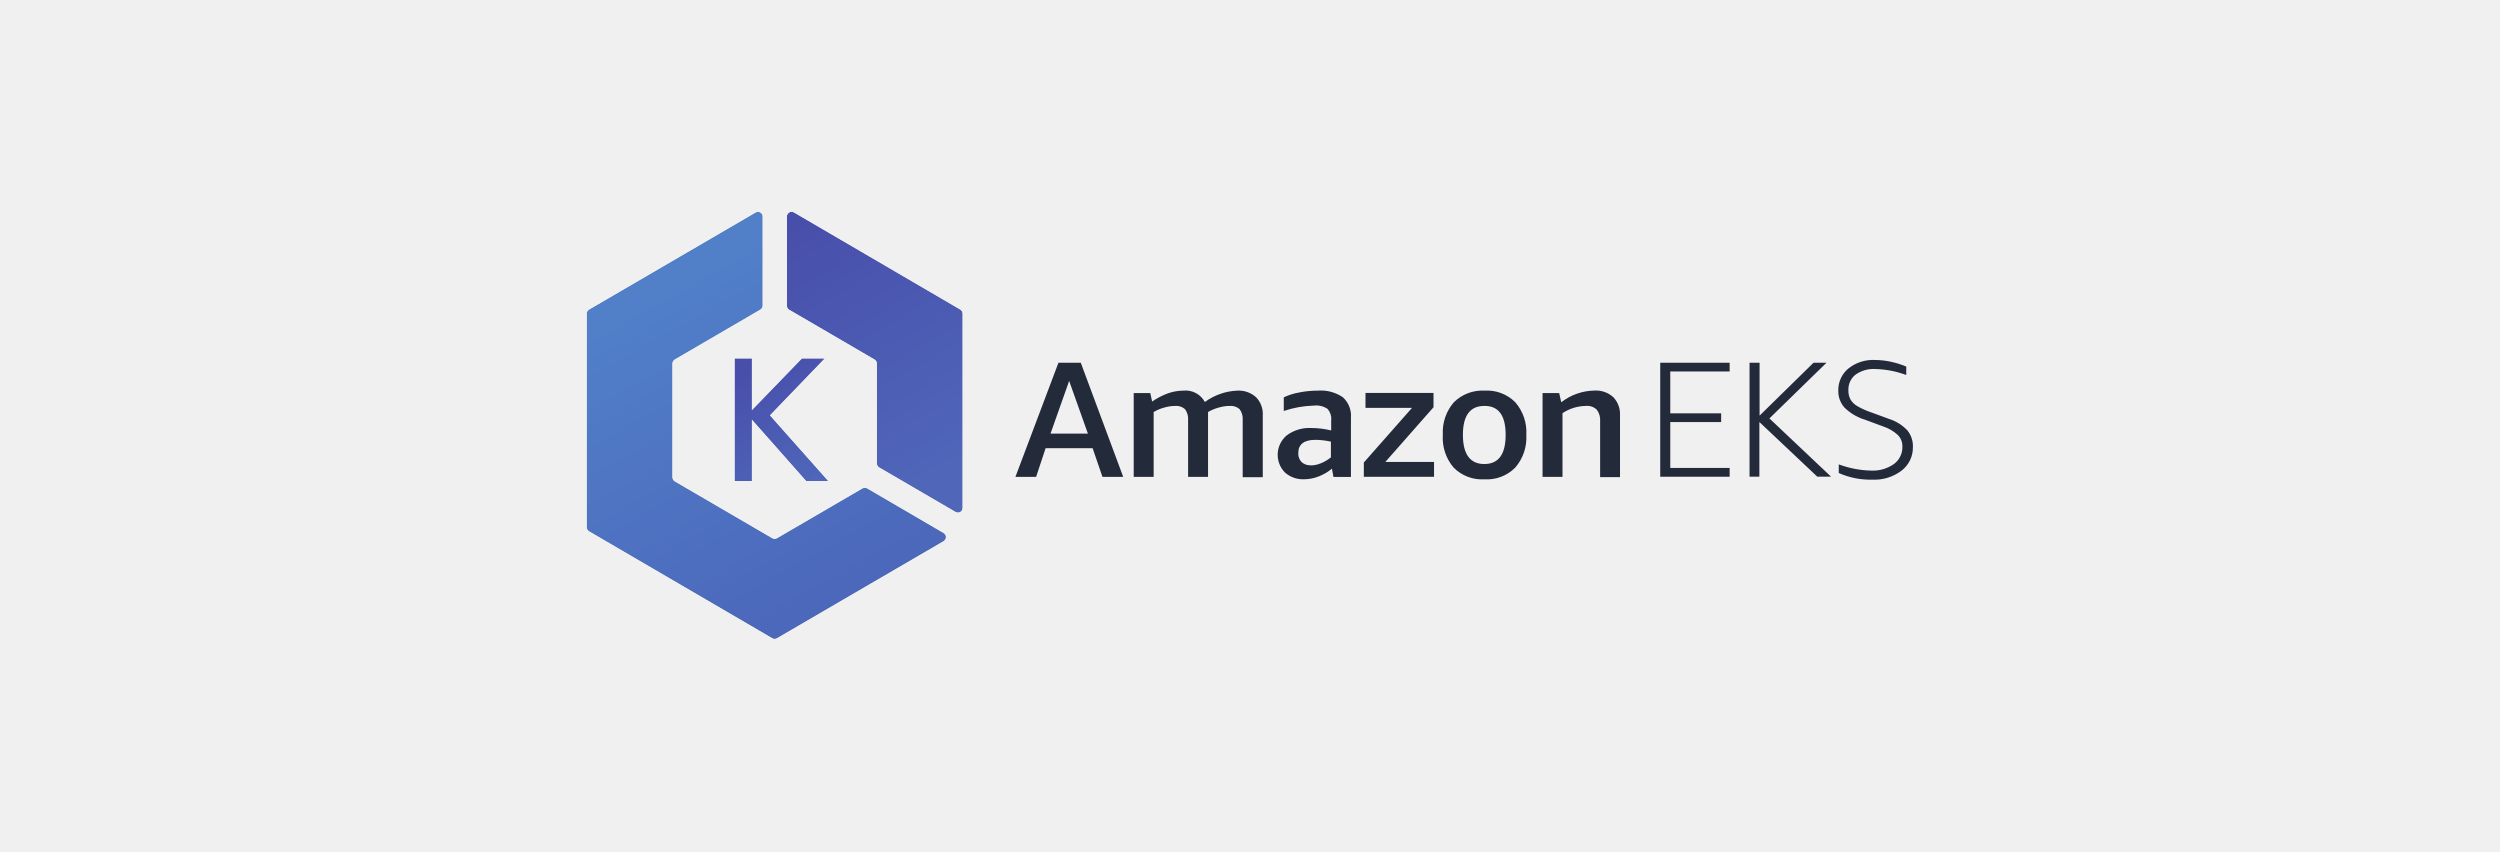
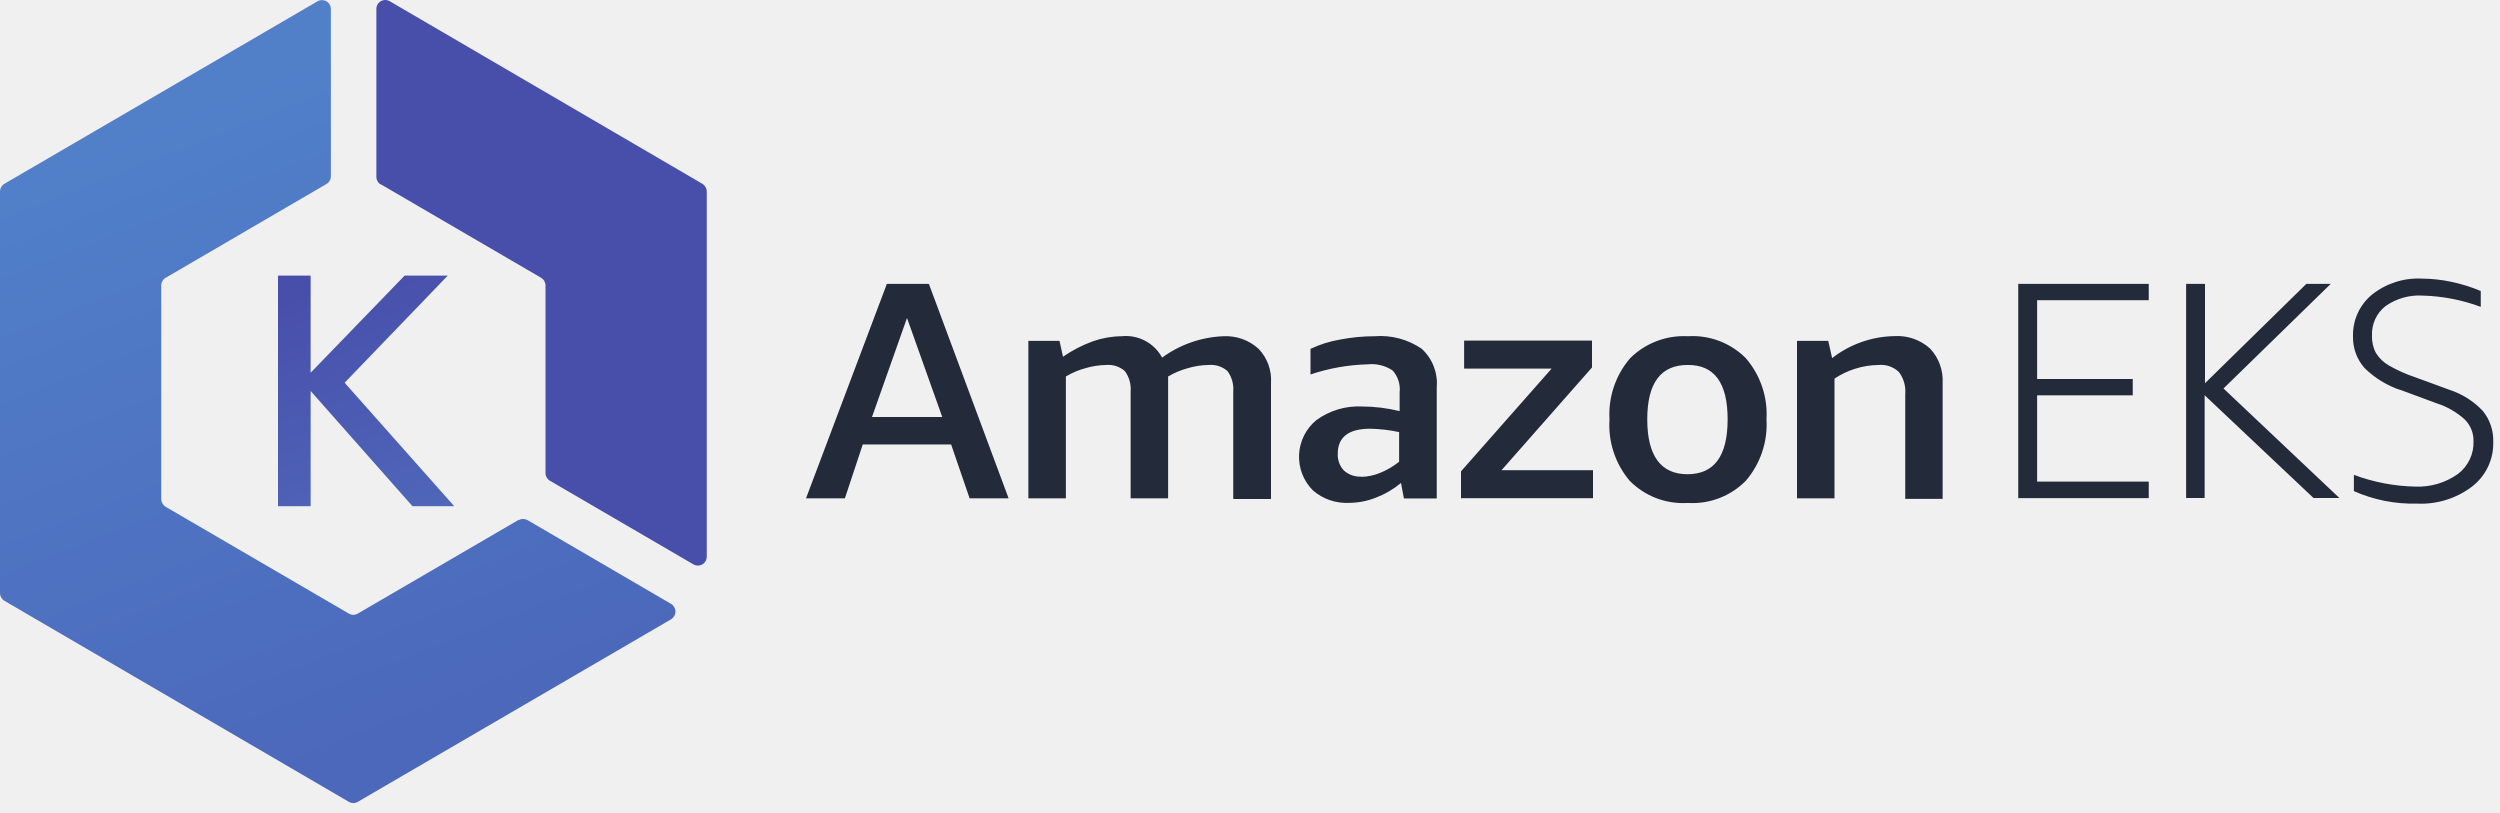
- <svg xmlns="http://www.w3.org/2000/svg" xmlns:xlink="http://www.w3.org/1999/xlink" id="Layer_1" data-name="Layer 1" viewBox="0 0 376 128">
+ <svg xmlns="http://www.w3.org/2000/svg" viewBox="0 0 200 65" fill-rule="evenodd" clip-rule="evenodd" stroke-linejoin="round" stroke-miterlimit="2">
+   <path d="M110.48 53.9h2.61v7.77l7.52-7.77h3.45l-8.25 8.57 8.77 9.88h-3.34l-8.15-9.22v9.22h-2.61V53.9" fill="url(#_Linear1)" fill-rule="nonzero" transform="translate(-88.24 -31.852)" />
+   <path d="M118.66 46.57l12.86 7.5a.72.72 0 01.36.62v15a.719.719 0 00.35.62L143.71 77a.71.71 0 001.07-.612V47.17a.73.73 0 00-.36-.62l-25-14.6a.71.71 0 00-1.07.612V46a.72.72 0 00.36.62" fill="url(#_Linear2)" fill-rule="nonzero" transform="translate(-88.24 -31.852)" />
+   <path d="M129.73 73.44l-12.87 7.5a.7.7 0 01-.71 0L101.5 72.4a.73.73 0 01-.36-.62V54.69a.72.72 0 01.36-.62l12.86-7.5a.711.711 0 00.35-.62V32.57v-.002a.713.713 0 00-1.06-.618L88.6 46.55a.73.73 0 00-.36.62V79.3a.73.73 0 00.36.62L116.15 96a.7.7 0 00.71 0l25.06-14.6a.721.721 0 000-1.24l-11.48-6.7a.75.75 0 00-.71 0" fill="url(#_Linear3)" fill-rule="nonzero" transform="translate(-88.24 -31.852)" />
+   <g>
+     <path d="M69.76 33.358h5.62l-2.82-7.92-2.8 7.92zm7.81 6.51l-1.48-4.31h-7.07l-1.43 4.31h-3.11l6.47-17.16h3.36l6.38 17.16h-3.12m21.09 0v-8.54a2.429 2.429 0 00-.46-1.64 2.003 2.003 0 00-1.51-.49 6.095 6.095 0 00-1.68.26 6.324 6.324 0 00-1.56.66v9.75h-3v-8.54a2.429 2.429 0 00-.46-1.64 2.003 2.003 0 00-1.51-.49c-.538.01-1.073.09-1.59.24a6.235 6.235 0 00-1.62.68v9.75h-3v-12.6h2.49l.28 1.27c.744-.514 1.55-.93 2.4-1.24a7.171 7.171 0 012.29-.4 3.296 3.296 0 013.24 1.71 8.888 8.888 0 014.9-1.71 3.884 3.884 0 012.81 1 3.609 3.609 0 011 2.76v9.26h-3m10.19-1.77a4.131 4.131 0 001.52-.31 6.084 6.084 0 001.54-.9v-2.37a11.842 11.842 0 00-2.32-.27c-1.72 0-2.59.67-2.59 2a1.83 1.83 0 00.5 1.35 1.92 1.92 0 001.39.48l-.04.02zm3.44 1.71l-.23-1.22a7.165 7.165 0 01-2 1.17 5.907 5.907 0 01-2.15.42 4.088 4.088 0 01-2.9-1 3.8 3.8 0 01.28-5.62 5.744 5.744 0 013.66-1.09c1.011.005 2.018.13 3 .37v-1.49a2.25 2.25 0 00-.56-1.76 3 3 0 00-2-.49 15.493 15.493 0 00-4.57.81v-2.05a9.181 9.181 0 012.35-.74c.919-.18 1.853-.27 2.79-.27a5.84 5.84 0 013.75 1 3.74 3.74 0 011.21 3.09v8.89h-2.63m4.57 0v-2.17l7.25-8.22h-7v-2.24h10.23v2.15l-7.24 8.22h7.32v2.24h-10.53m18.09-1.92c2.14 0 3.21-1.463 3.21-4.39 0-2.927-1.07-4.377-3.21-4.35-2.14 0-3.22 1.45-3.22 4.35 0 2.9 1.08 4.39 3.22 4.39zm0 2.3a6.004 6.004 0 01-4.62-1.77 6.88 6.88 0 01-1.62-4.92 6.874 6.874 0 011.66-4.9 6.105 6.105 0 014.62-1.75 6.004 6.004 0 014.62 1.75 6.865 6.865 0 011.66 4.9 6.915 6.915 0 01-1.66 4.92 6.004 6.004 0 01-4.62 1.77m17.38-.37v-8.34a2.56 2.56 0 00-.51-1.77 2.083 2.083 0 00-1.63-.56 6.518 6.518 0 00-3.52 1.09v9.58h-3v-12.6h2.5l.31 1.38a8.351 8.351 0 015-1.76 3.893 3.893 0 012.84 1 3.723 3.723 0 011 2.76v9.26h-3m9.05 0v-17.2h10.44v1.31h-8.93v6.3h7.65v1.31h-7.65v6.9h8.93v1.32h-10.46m13.45 0v-17.14h1.51v7.95l8.11-7.95h1.95l-8.58 8.37 9.27 8.76h-2.07l-8.71-8.22v8.22h-1.5m17.18-8.63a7.457 7.457 0 01-2.89-1.77 3.692 3.692 0 01-.92-2.54 4.183 4.183 0 011.52-3.33 5.942 5.942 0 014-1.28c.793.006 1.584.093 2.36.26.801.17 1.585.414 2.34.73v1.27a14.42 14.42 0 00-4.62-.9 4.689 4.689 0 00-3 .84 2.833 2.833 0 00-1.08 2.36c-.02.487.091.97.32 1.4.26.416.622.76 1.05 1 .661.378 1.358.69 2.08.93l2.73 1a6.378 6.378 0 012.68 1.69 3.74 3.74 0 01.84 2.52 4.353 4.353 0 01-1.7 3.54 6.735 6.735 0 01-4.4 1.36 11.667 11.667 0 01-5.05-1v-1.3c1.578.59 3.245.908 4.93.94a5.49 5.49 0 003.38-1 3.142 3.142 0 001.26-2.63 2.371 2.371 0 00-.69-1.73 6.007 6.007 0 00-2.22-1.29l-3-1.11" fill="#232a3a" fill-rule="nonzero" />
+   </g>
  <defs>
-     <style>.cls-1{fill:#fff;fill-rule:evenodd;}.cls-2{mask:url(#mask);}.cls-3{fill:url(#linear-gradient);}.cls-4{mask:url(#mask-2-2);}.cls-5{fill:url(#linear-gradient-2);}.cls-6{mask:url(#mask-3);}.cls-7{fill:url(#linear-gradient-3);}.cls-8{fill:#232a3a;}</style>
-     <mask id="mask" x="110.48" y="53.9" width="14.1" height="18.46" maskUnits="userSpaceOnUse">
-       <g id="mask-2">
-         <polygon id="path-1" class="cls-1" points="110.48 53.9 113.09 53.9 113.09 61.67 120.61 53.9 124.06 53.9 115.81 62.47 124.58 72.35 121.24 72.35 113.09 63.13 113.09 72.35 110.48 72.35 110.48 53.9" />
-       </g>
-     </mask>
-     <linearGradient id="linear-gradient" x1="-94.32" y1="505.84" x2="-94.78" y2="504.83" gradientTransform="translate(1450.61 -9264.42) scale(14.1 18.46)" gradientUnits="userSpaceOnUse">
+     <linearGradient id="_Linear1" x1="0" y1="0" x2="1" y2="0" gradientUnits="userSpaceOnUse" gradientTransform="scale(-19.7405) rotate(70.818 -.442 -6.16)">
      <stop offset="0" stop-color="#4f66b9" />
      <stop offset="1" stop-color="#484fab" />
    </linearGradient>
-     <mask id="mask-2-2" x="118.3" y="31.85" width="26.47" height="45.24" maskUnits="userSpaceOnUse">
-       <g id="mask-5">
-         <path id="path-4" class="cls-1" d="M118.66,46.57l12.86,7.5a.72.72,0,0,1,.36.62v15a.72.72,0,0,0,.35.62L143.71,77a.71.71,0,0,0,1.07-.62V47.17a.73.73,0,0,0-.36-.62l-25-14.6a.71.71,0,0,0-1.07.62V46a.72.72,0,0,0,.36.62Z" />
-       </g>
-     </mask>
-     <linearGradient id="linear-gradient-2" x1="-100.84" y1="493.39" x2="-101.17" y2="492.41" gradientTransform="translate(2806.68 -22247.82) scale(26.47 45.24)" xlink:href="#linear-gradient" />
-     <mask id="mask-3" x="88.24" y="31.85" width="54.03" height="64.22" maskUnits="userSpaceOnUse">
-       <g id="mask-8">
-         <path id="path-7" class="cls-1" d="M129.73,73.44l-12.87,7.5a.7.7,0,0,1-.71,0L101.5,72.4a.73.73,0,0,1-.36-.62V54.69a.72.72,0,0,1,.36-.62l12.86-7.5a.71.71,0,0,0,.35-.62V32.57a.71.71,0,0,0-1.06-.62L88.6,46.55a.73.73,0,0,0-.36.62V79.3a.73.73,0,0,0,.36.62L116.15,96a.7.7,0,0,0,.71,0l25.06-14.6a.72.72,0,0,0,0-1.24l-11.48-6.7A.75.75,0,0,0,129.73,73.44Z" />
-       </g>
-     </mask>
-     <linearGradient id="linear-gradient-3" x1="-104.76" y1="490.86" x2="-105.12" y2="490.09" gradientTransform="translate(5780.5 -31432.69) scale(54.03 64.22)" gradientUnits="userSpaceOnUse">
+     <linearGradient id="_Linear2" x1="0" y1="0" x2="1" y2="0" gradientUnits="userSpaceOnUse" gradientTransform="scale(-2019.242) rotate(83.435 0 -1.87)">
+       <stop offset="0" stop-color="#4f66b9" />
+       <stop offset="1" stop-color="#484fab" />
+     </linearGradient>
+     <linearGradient id="_Linear3" x1="0" y1="0" x2="1" y2="0" gradientUnits="userSpaceOnUse" gradientTransform="scale(-53.1373) rotate(68.528 .116 -2.512)">
      <stop offset="0" stop-color="#4c68bb" />
      <stop offset="1" stop-color="#5180c9" />
    </linearGradient>
  </defs>
-   <g id="Page-1">
-     <g id="audit-logs">
-       <g id="amazon-eks">
-         <g id="Group">
-           <g id="Clipped">
-             <g class="cls-2">
-               <polyline id="Path" class="cls-3" points="110.48 53.9 113.09 53.9 113.09 61.67 120.61 53.9 124.06 53.9 115.81 62.47 124.58 72.35 121.24 72.35 113.09 63.13 113.09 72.35 110.48 72.35 110.48 53.9" />
-             </g>
-           </g>
-           <g id="Clipped-2" data-name="Clipped">
-             <g class="cls-4">
-               <path id="Path-2" data-name="Path" class="cls-5" d="M118.66,46.57l12.86,7.5a.72.72,0,0,1,.36.62v15a.72.72,0,0,0,.35.62L143.71,77a.71.71,0,0,0,1.07-.62V47.17a.73.73,0,0,0-.36-.62l-25-14.6a.71.71,0,0,0-1.07.62V46a.72.72,0,0,0,.36.62" />
-             </g>
-           </g>
-           <g id="Clipped-3" data-name="Clipped">
-             <g class="cls-6">
-               <path id="Path-3" data-name="Path" class="cls-7" d="M129.73,73.44l-12.87,7.5a.7.7,0,0,1-.71,0L101.5,72.4a.73.73,0,0,1-.36-.62V54.69a.72.72,0,0,1,.36-.62l12.86-7.5a.71.71,0,0,0,.35-.62V32.57a.71.71,0,0,0-1.06-.62L88.6,46.55a.73.73,0,0,0-.36.62V79.3a.73.73,0,0,0,.36.62L116.15,96a.7.7,0,0,0,.71,0l25.06-14.6a.72.72,0,0,0,0-1.24l-11.48-6.7a.75.75,0,0,0-.71,0" />
-             </g>
-           </g>
-         </g>
-         <g id="amazon_eks-ar21-copy" data-name="amazon eks-ar21-copy">
-           <path id="Shape" class="cls-8" d="M158,65.21h5.62l-2.82-7.92Zm7.81,6.51-1.48-4.31h-7.07l-1.43,4.31h-3.11l6.47-17.16h3.36l6.38,17.16h-3.12m21.09,0V63.18a2.43,2.43,0,0,0-.46-1.64,2,2,0,0,0-1.51-.49,6.09,6.09,0,0,0-1.68.26,6.31,6.31,0,0,0-1.56.66v9.75h-3V63.18a2.43,2.43,0,0,0-.46-1.64,2,2,0,0,0-1.51-.49,6.12,6.12,0,0,0-1.59.24,6.25,6.25,0,0,0-1.62.68v9.75h-3V59.12H173l.28,1.27a10.6,10.6,0,0,1,2.4-1.24,7.16,7.16,0,0,1,2.29-.4,3.29,3.29,0,0,1,3.24,1.71,8.89,8.89,0,0,1,4.9-1.71,3.88,3.88,0,0,1,2.81,1,3.61,3.61,0,0,1,1,2.76v9.26h-3M197.11,70a4.13,4.13,0,0,0,1.52-.31,6.1,6.1,0,0,0,1.54-.9V66.42a11.82,11.82,0,0,0-2.32-.27c-1.72,0-2.59.67-2.59,2a1.83,1.83,0,0,0,.5,1.35,1.92,1.92,0,0,0,1.39.48Zm3.44,1.71-.23-1.22a7.19,7.19,0,0,1-2,1.17,5.91,5.91,0,0,1-2.15.42,4.09,4.09,0,0,1-2.9-1,3.8,3.8,0,0,1,.28-5.62,5.74,5.74,0,0,1,3.66-1.09,12.88,12.88,0,0,1,3,.37V63.25a2.25,2.25,0,0,0-.56-1.76,3,3,0,0,0-2-.49,15.48,15.48,0,0,0-4.57.81V59.76a9.17,9.17,0,0,1,2.35-.74,14.5,14.5,0,0,1,2.79-.27,5.84,5.84,0,0,1,3.75,1,3.74,3.74,0,0,1,1.21,3.09v8.89h-2.63m4.57,0V69.56l7.25-8.22h-7V59.1h10.23v2.15l-7.24,8.22h7.32v2.24H205.15m18.09-1.92q3.21,0,3.21-4.39t-3.21-4.35c-2.14,0-3.22,1.45-3.22,4.35S221.1,69.79,223.24,69.79Zm0,2.3a6,6,0,0,1-4.62-1.77A6.88,6.88,0,0,1,217,65.4a6.87,6.87,0,0,1,1.66-4.9,6.1,6.1,0,0,1,4.62-1.75,6,6,0,0,1,4.62,1.75,6.86,6.86,0,0,1,1.66,4.9,6.91,6.91,0,0,1-1.66,4.92,6,6,0,0,1-4.62,1.77m17.38-.37V63.38a2.56,2.56,0,0,0-.51-1.77,2.08,2.08,0,0,0-1.63-.56A6.52,6.52,0,0,0,235,62.14v9.58h-3V59.12h2.5l.31,1.38a8.35,8.35,0,0,1,5-1.76,3.89,3.89,0,0,1,2.84,1,3.72,3.72,0,0,1,1,2.76v9.26h-3m9.05,0V54.56h10.44v1.31h-8.93v6.3h7.65v1.31h-7.65v6.9h8.93V71.7H249.68m13.45,0V54.56h1.51v7.95l8.11-7.95h1.95l-8.58,8.37,9.27,8.76h-2.07l-8.71-8.22v8.22h-1.5m17.18-8.63a7.46,7.46,0,0,1-2.89-1.77,3.69,3.69,0,0,1-.92-2.54A4.18,4.18,0,0,1,278,55.42a5.94,5.94,0,0,1,4-1.28,11.61,11.61,0,0,1,2.36.26,13,13,0,0,1,2.34.73V56.4a14.41,14.41,0,0,0-4.62-.9,4.69,4.69,0,0,0-3,.84A2.83,2.83,0,0,0,278,58.7a2.74,2.74,0,0,0,.32,1.4,2.92,2.92,0,0,0,1.05,1,11.5,11.5,0,0,0,2.08.93l2.73,1a6.38,6.38,0,0,1,2.68,1.69,3.74,3.74,0,0,1,.84,2.52A4.35,4.35,0,0,1,286,70.78a6.73,6.73,0,0,1-4.4,1.36,11.66,11.66,0,0,1-5.05-1V69.84a14.88,14.88,0,0,0,4.93.94,5.49,5.49,0,0,0,3.38-1,3.14,3.14,0,0,0,1.26-2.63,2.37,2.37,0,0,0-.69-1.73,6,6,0,0,0-2.22-1.29l-3-1.11" />
-         </g>
-       </g>
-     </g>
-   </g>
</svg>
